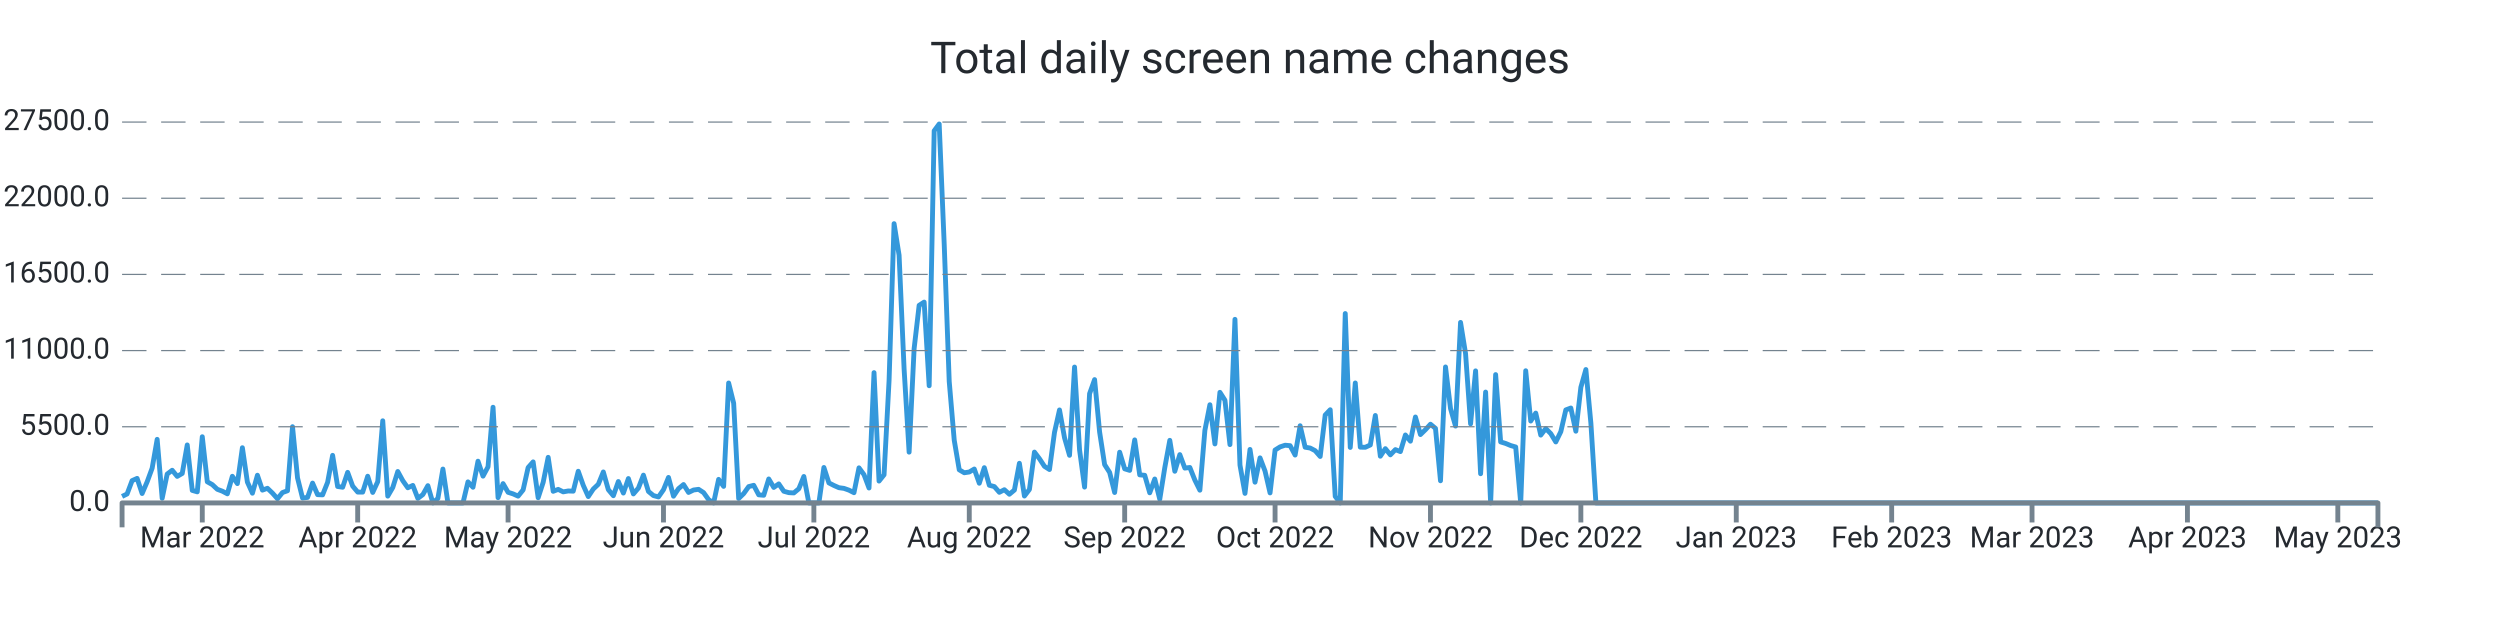
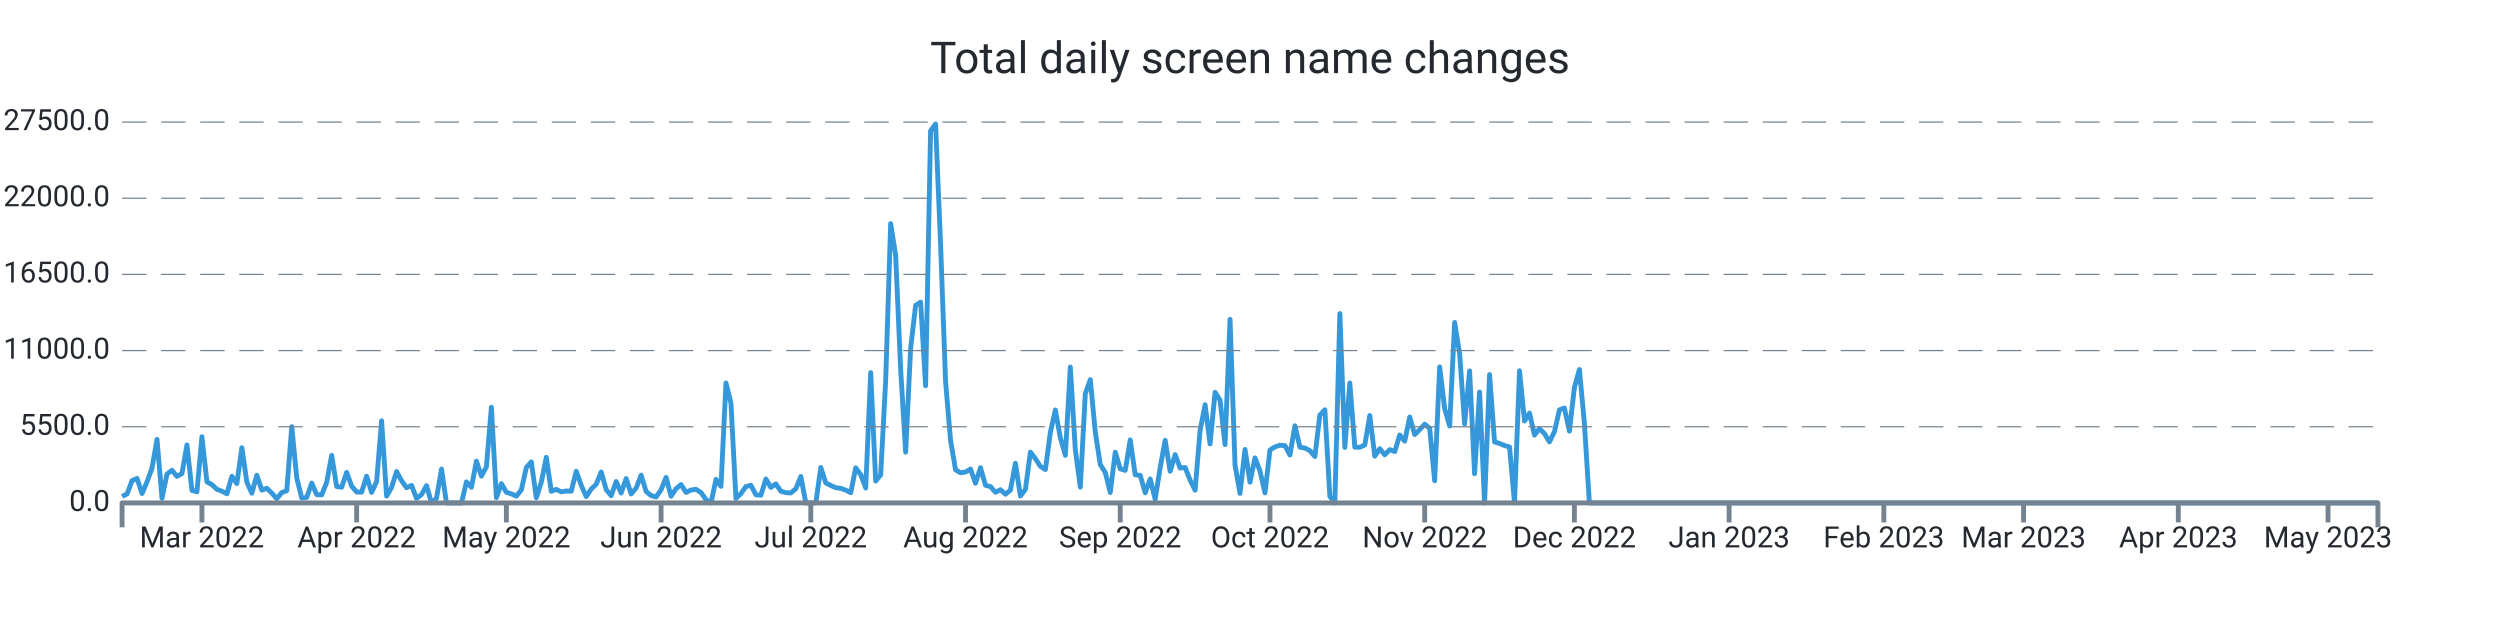
<svg xmlns="http://www.w3.org/2000/svg" width="1024.0" height="256.0" viewBox="0 0 1024.0 256.0" preserveAspectRatio="xMidYMid meet">
-   <path stroke="#3498db" stroke-linejoin="round" d="M 50.0 203.339 L 50 203.339L 52.053 202.33L 54.107 196.867L 56.16 195.948L 58.213 202.143L 60.267 197.355L 62.32 191.761L 64.373 179.962L 66.427 204.094L 68.48 194.172L 70.533 192.618L 72.587 195.125L 74.64 193.928L 76.693 182.248L 78.747 200.866L 80.8 201.456L 82.853 178.89L 84.907 197.338L 86.96 198.501L 89.013 200.418L 91.067 201.184L 93.12 202.267L 95.173 195.091L 97.227 198.081L 99.28 183.389L 101.333 197.474L 103.387 202.018L 105.44 194.66L 107.493 200.753L 109.547 200.004L 111.6 201.972L 113.653 204.275L 115.707 201.745L 117.76 201.014L 119.813 174.783L 121.867 195.761L 123.92 204.003L 125.973 203.731L 128.027 197.877L 130.08 202.608L 132.133 202.693L 134.187 197.559L 136.24 186.514L 138.293 199.266L 140.347 199.573L 142.4 193.48L 144.453 199.108L 146.507 201.547L 148.56 201.57L 150.613 195.069L 152.667 201.7L 154.72 197.287L 156.773 172.355L 158.827 203.209L 160.88 199.675L 162.933 193.129L 164.987 196.89L 167.04 199.788L 169.093 198.83L 171.147 204.134L 173.2 202.579L 175.253 198.926L 177.307 206L 179.36 204.128L 181.413 192.125L 183.467 206L 185.52 206L 187.573 206L 189.627 206L 191.68 197.372L 193.733 199.578L 195.787 188.902L 197.84 195.029L 199.893 191.206L 201.947 166.813L 204 203.839L 206.053 198.092L 208.107 201.643L 210.16 202.296L 212.213 203.22L 214.267 200.668L 216.32 191.512L 218.373 189.186L 220.427 203.867L 222.48 197.565L 224.533 187.325L 226.587 201.235L 228.64 200.446L 230.693 201.462L 232.747 201.099L 234.8 201.178L 236.853 193.026L 238.907 198.807L 240.96 203.391L 243.013 200.305L 245.067 198.359L 247.12 193.31L 249.173 200.566L 251.227 203.039L 253.28 197.23L 255.333 201.955L 257.387 196.016L 259.44 202.307L 261.493 199.913L 263.547 194.621L 265.6 201.292L 267.653 202.988L 269.707 203.544L 271.76 200.605L 273.813 195.562L 275.867 203.243L 277.92 200.157L 279.973 198.467L 282.027 201.7L 284.08 200.707L 286.133 200.429L 288.187 201.768L 290.24 204.644L 292.293 206L 294.347 196.356L 296.4 199.215L 298.453 156.874L 300.507 165.151L 302.56 204.173L 304.613 202.177L 306.667 199.312L 308.72 198.784L 310.773 202.676L 312.827 202.857L 314.88 196.186L 316.933 199.647L 318.987 198.206L 321.04 201.218L 323.093 201.791L 325.147 201.904L 327.2 200.197L 329.253 195.171L 331.307 206L 333.36 206L 335.413 206L 337.467 191.483L 339.52 197.797L 341.573 198.852L 343.627 199.76L 345.68 200.038L 347.733 200.764L 349.787 201.808L 351.84 191.631L 353.893 194.411L 355.947 199.885L 358 152.631L 360.053 197.048L 362.107 194.473L 364.16 155.904L 366.213 91.609L 368.267 104.538L 370.32 151.179L 372.373 185.198L 374.427 142.766L 376.48 125.067L 378.533 123.745L 380.587 157.997L 382.64 53.568L 384.693 50.789L 386.747 100.022L 388.8 156.245L 390.853 180.32L 392.907 192.437L 394.96 193.639L 397.013 193.333L 399.067 192.113L 401.12 197.933L 403.173 191.563L 405.227 198.767L 407.28 199.301L 409.333 201.649L 411.387 200.588L 413.44 202.438L 415.493 200.73L 417.547 189.77L 419.6 203.175L 421.653 200.486L 423.707 185.181L 425.76 187.887L 427.813 191.018L 429.867 192.317L 431.92 177.097L 433.973 167.913L 436.027 179.31L 438.08 186.497L 440.133 150.345L 442.187 184.273L 444.24 199.51L 446.293 161.248L 448.347 155.49L 450.4 176.961L 452.453 190.309L 454.507 193.509L 456.56 201.728L 458.613 185.226L 460.667 192.034L 462.72 192.669L 464.773 180.183L 466.827 194.501L 468.88 194.683L 470.933 201.853L 472.987 196.203L 475.04 204.491L 477.093 191.557L 479.147 180.365L 481.2 193.026L 483.253 186.208L 485.307 191.727L 487.36 191.483L 489.413 196.634L 491.467 200.781L 493.52 176.269L 495.573 165.78L 497.627 181.829L 499.68 160.698L 501.733 163.931L 503.787 182.106L 505.84 130.808L 507.893 190.496L 509.947 202.091L 512 184.092L 514.053 197.502L 516.107 187.541L 518.16 192.953L 520.213 201.887L 522.267 184.336L 524.32 183.048L 526.373 182.367L 528.427 182.543L 530.48 186.389L 532.533 174.386L 534.587 183.179L 536.64 183.513L 538.693 184.602L 540.747 186.968L 542.8 170.001L 544.853 167.834L 546.907 203.322L 548.96 206L 551.013 128.431L 553.067 183.264L 555.12 156.869L 557.173 183.156L 559.227 183.201L 561.28 182.26L 563.333 170.188L 565.387 186.866L 567.44 183.774L 569.493 186.299L 571.547 184.171L 573.6 184.966L 575.653 178.17L 577.707 180.705L 579.76 170.801L 581.813 177.994L 583.867 175.991L 585.92 173.756L 587.973 175.458L 590.027 196.918L 592.08 150.305L 594.133 167.34L 596.187 174.522L 598.24 132.056L 600.293 144.831L 602.347 173.609L 604.4 151.911L 606.453 194.036L 608.507 160.595L 610.56 206L 612.613 153.437L 614.667 181.012L 616.72 181.641L 618.773 182.492L 620.827 183.088L 622.88 206L 624.933 151.865L 626.987 172.457L 629.04 169.207L 631.093 178.221L 633.147 175.543L 635.2 177.614L 637.253 181.017L 639.307 176.808L 641.36 167.896L 643.413 167.125L 645.467 176.621L 647.52 158.633L 649.573 151.36L 651.627 173.353L 653.68 206L 655.733 206L 657.787 206L 659.84 206L 661.893 206L 663.947 206L 666 206L 668.053 206L 670.107 206L 672.16 206L 674.213 206L 676.267 206L 678.32 206L 680.373 206L 682.427 206L 684.48 206L 686.533 206L 688.587 206L 690.64 206L 692.693 206L 694.747 206L 696.8 206L 698.853 206L 700.907 206L 702.96 206L 705.013 206L 707.067 206L 709.12 206L 711.173 206L 713.227 206L 715.28 206L 717.333 206L 719.387 206L 721.44 206L 723.493 206L 725.547 206L 727.6 206L 729.653 206L 731.707 206L 733.76 206L 735.813 206L 737.867 206L 739.92 206L 741.973 206L 744.027 206L 746.08 206L 748.133 206L 750.187 206L 752.24 206L 754.293 206L 756.347 206L 758.4 206L 760.453 206L 762.507 206L 764.56 206L 766.613 206L 768.667 206L 770.72 206L 772.773 206L 774.827 206L 776.88 206L 778.933 206L 780.987 206L 783.04 206L 785.093 206L 787.147 206L 789.2 206L 791.253 206L 793.307 206L 795.36 206L 797.413 206L 799.467 206L 801.52 206L 803.573 206L 805.627 206L 807.68 206L 809.733 206L 811.787 206L 813.84 206L 815.893 206L 817.947 206L 820 206L 822.053 206L 824.107 206L 826.16 206L 828.213 206L 830.267 206L 832.32 206L 834.373 206L 836.427 206L 838.48 206L 840.533 206L 842.587 206L 844.64 206L 846.693 206L 848.747 206L 850.8 206L 852.853 206L 854.907 206L 856.96 206L 859.013 206L 861.067 206L 863.12 206L 865.173 206L 867.227 206L 869.28 206L 871.333 206L 873.387 206L 875.44 206L 877.493 206L 879.547 206L 881.6 206L 883.653 206L 885.707 206L 887.76 206L 889.813 206L 891.867 206L 893.92 206L 895.973 206L 898.027 206L 900.08 206L 902.133 206L 904.187 206L 906.24 206L 908.293 206L 910.347 206L 912.4 206L 914.453 206L 916.507 206L 918.56 206L 920.613 206L 922.667 206L 924.72 206L 926.773 206L 928.827 206L 930.88 206L 932.933 206L 934.987 206L 937.04 206L 939.093 206L 941.147 206L 943.2 206L 945.253 206L 947.307 206L 949.36 206L 951.413 206L 953.467 206L 955.52 206L 957.573 206L 959.627 206L 961.68 206L 963.733 206L 965.787 206L 967.84 206L 969.893 206L 971.947 206L 974 206" stroke-width="2.0" fill="none" />
+   <path stroke="#3498db" stroke-linejoin="round" d="M 50.0 203.339 L 50 203.339L 52.044 202.33L 54.088 196.867L 56.133 195.948L 58.177 202.143L 60.221 197.355L 62.265 191.761L 64.31 179.962L 66.354 204.094L 68.398 194.172L 70.442 192.618L 72.487 195.125L 74.531 193.928L 76.575 182.248L 78.619 200.866L 80.664 201.456L 82.708 178.89L 84.752 197.338L 86.796 198.501L 88.841 200.418L 90.885 201.184L 92.929 202.267L 94.973 195.091L 97.018 198.081L 99.062 183.389L 101.106 197.474L 103.15 202.018L 105.195 194.66L 107.239 200.753L 109.283 200.004L 111.327 201.972L 113.372 204.275L 115.416 201.745L 117.46 201.014L 119.504 174.783L 121.549 195.761L 123.593 204.003L 125.637 203.731L 127.681 197.877L 129.726 202.608L 131.77 202.693L 133.814 197.559L 135.858 186.514L 137.903 199.266L 139.947 199.573L 141.991 193.48L 144.035 199.108L 146.08 201.547L 148.124 201.57L 150.168 195.069L 152.212 201.7L 154.257 197.287L 156.301 172.355L 158.345 203.209L 160.389 199.675L 162.434 193.129L 164.478 196.89L 166.522 199.788L 168.566 198.83L 170.611 204.134L 172.655 202.579L 174.699 198.926L 176.743 206L 178.788 204.128L 180.832 192.125L 182.876 206L 184.92 206L 186.965 206L 189.009 206L 191.053 197.372L 193.097 199.578L 195.142 188.902L 197.186 195.029L 199.23 191.206L 201.274 166.813L 203.319 203.839L 205.363 198.092L 207.407 201.643L 209.451 202.296L 211.496 203.22L 213.54 200.668L 215.584 191.512L 217.628 189.186L 219.673 203.867L 221.717 197.565L 223.761 187.325L 225.805 201.235L 227.85 200.446L 229.894 201.462L 231.938 201.099L 233.982 201.178L 236.027 193.026L 238.071 198.807L 240.115 203.391L 242.159 200.305L 244.204 198.359L 246.248 193.31L 248.292 200.566L 250.336 203.039L 252.381 197.23L 254.425 201.955L 256.469 196.016L 258.513 202.307L 260.558 199.913L 262.602 194.621L 264.646 201.292L 266.69 202.988L 268.735 203.544L 270.779 200.605L 272.823 195.562L 274.867 203.243L 276.912 200.157L 278.956 198.467L 281 201.7L 283.044 200.707L 285.088 200.429L 287.133 201.768L 289.177 204.644L 291.221 206L 293.265 196.356L 295.31 199.215L 297.354 156.874L 299.398 165.151L 301.442 204.173L 303.487 202.177L 305.531 199.312L 307.575 198.784L 309.619 202.676L 311.664 202.857L 313.708 196.186L 315.752 199.647L 317.796 198.206L 319.841 201.218L 321.885 201.791L 323.929 201.904L 325.973 200.197L 328.018 195.171L 330.062 206L 332.106 206L 334.15 206L 336.195 191.483L 338.239 197.797L 340.283 198.852L 342.327 199.76L 344.372 200.038L 346.416 200.764L 348.46 201.808L 350.504 191.631L 352.549 194.411L 354.593 199.885L 356.637 152.631L 358.681 197.048L 360.726 194.473L 362.77 155.904L 364.814 91.609L 366.858 104.538L 368.903 151.179L 370.947 185.198L 372.991 142.766L 375.035 125.067L 377.08 123.745L 379.124 157.997L 381.168 53.568L 383.212 50.789L 385.257 100.022L 387.301 156.245L 389.345 180.32L 391.389 192.437L 393.434 193.639L 395.478 193.333L 397.522 192.113L 399.566 197.933L 401.611 191.563L 403.655 198.767L 405.699 199.301L 407.743 201.649L 409.788 200.588L 411.832 202.438L 413.876 200.73L 415.92 189.77L 417.965 203.175L 420.009 200.486L 422.053 185.181L 424.097 187.887L 426.142 191.018L 428.186 192.317L 430.23 177.097L 432.274 167.913L 434.319 179.31L 436.363 186.497L 438.407 150.345L 440.451 184.273L 442.496 199.51L 444.54 161.248L 446.584 155.49L 448.628 176.961L 450.673 190.309L 452.717 193.509L 454.761 201.728L 456.805 185.226L 458.85 192.034L 460.894 192.669L 462.938 180.183L 464.982 194.501L 467.027 194.683L 469.071 201.853L 471.115 196.203L 473.159 204.491L 475.204 191.557L 477.248 180.365L 479.292 193.026L 481.336 186.208L 483.381 191.727L 485.425 191.483L 487.469 196.634L 489.513 200.781L 491.558 176.269L 493.602 165.78L 495.646 181.829L 497.69 160.698L 499.735 163.931L 501.779 182.106L 503.823 130.808L 505.867 190.496L 507.912 202.091L 509.956 184.092L 512 197.502L 514.044 187.541L 516.088 192.953L 518.133 201.887L 520.177 184.336L 522.221 183.048L 524.265 182.367L 526.31 182.543L 528.354 186.389L 530.398 174.386L 532.442 183.179L 534.487 183.513L 536.531 184.602L 538.575 186.968L 540.619 170.001L 542.664 167.834L 544.708 203.322L 546.752 206L 548.796 128.431L 550.841 183.264L 552.885 156.869L 554.929 183.156L 556.973 183.201L 559.018 182.26L 561.062 170.188L 563.106 186.866L 565.15 183.774L 567.195 186.299L 569.239 184.171L 571.283 184.966L 573.327 178.17L 575.372 180.705L 577.416 170.801L 579.46 177.994L 581.504 175.991L 583.549 173.756L 585.593 175.458L 587.637 196.918L 589.681 150.305L 591.726 167.34L 593.77 174.522L 595.814 132.056L 597.858 144.831L 599.903 173.609L 601.947 151.911L 603.991 194.036L 606.035 160.595L 608.08 206L 610.124 153.437L 612.168 181.012L 614.212 181.641L 616.257 182.492L 618.301 183.088L 620.345 206L 622.389 151.865L 624.434 172.457L 626.478 169.207L 628.522 178.221L 630.566 175.543L 632.611 177.614L 634.655 181.017L 636.699 176.808L 638.743 167.896L 640.788 167.125L 642.832 176.621L 644.876 158.633L 646.92 151.36L 648.965 173.353L 651.009 206L 653.053 206L 655.097 206L 657.142 206L 659.186 206L 661.23 206L 663.274 206L 665.319 206L 667.363 206L 669.407 206L 671.451 206L 673.496 206L 675.54 206L 677.584 206L 679.628 206L 681.673 206L 683.717 206L 685.761 206L 687.805 206L 689.85 206L 691.894 206L 693.938 206L 695.982 206L 698.027 206L 700.071 206L 702.115 206L 704.159 206L 706.204 206L 708.248 206L 710.292 206L 712.336 206L 714.381 206L 716.425 206L 718.469 206L 720.513 206L 722.558 206L 724.602 206L 726.646 206L 728.69 206L 730.735 206L 732.779 206L 734.823 206L 736.867 206L 738.912 206L 740.956 206L 743 206L 745.044 206L 747.088 206L 749.133 206L 751.177 206L 753.221 206L 755.265 206L 757.31 206L 759.354 206L 761.398 206L 763.442 206L 765.487 206L 767.531 206L 769.575 206L 771.619 206L 773.664 206L 775.708 206L 777.752 206L 779.796 206L 781.841 206L 783.885 206L 785.929 206L 787.973 206L 790.018 206L 792.062 206L 794.106 206L 796.15 206L 798.195 206L 800.239 206L 802.283 206L 804.327 206L 806.372 206L 808.416 206L 810.46 206L 812.504 206L 814.549 206L 816.593 206L 818.637 206L 820.681 206L 822.726 206L 824.77 206L 826.814 206L 828.858 206L 830.903 206L 832.947 206L 834.991 206L 837.035 206L 839.08 206L 841.124 206L 843.168 206L 845.212 206L 847.257 206L 849.301 206L 851.345 206L 853.389 206L 855.434 206L 857.478 206L 859.522 206L 861.566 206L 863.611 206L 865.655 206L 867.699 206L 869.743 206L 871.788 206L 873.832 206L 875.876 206L 877.92 206L 879.965 206L 882.009 206L 884.053 206L 886.097 206L 888.142 206L 890.186 206L 892.23 206L 894.274 206L 896.319 206L 898.363 206L 900.407 206L 902.451 206L 904.496 206L 906.54 206L 908.584 206L 910.628 206L 912.673 206L 914.717 206L 916.761 206L 918.805 206L 920.85 206L 922.894 206L 924.938 206L 926.982 206L 929.027 206L 931.071 206L 933.115 206L 935.159 206L 937.204 206L 939.248 206L 941.292 206L 943.336 206L 945.381 206L 947.425 206L 949.469 206L 951.513 206L 953.558 206L 955.602 206L 957.646 206L 959.69 206L 961.735 206L 963.779 206L 965.823 206L 967.867 206L 969.912 206L 971.956 206L 974 206" stroke-width="2.0" fill="none" />
  <text x="45.0" font-family="-apple-system, system-ui, BlinkMacSystemFont, Roboto" y="50.0" dominant-baseline="middle" text-anchor="end" font-size="12" fill="#24292f">27500.0</text>
  <path stroke="#74838f" stroke-dasharray="10 6" stroke-width="0.5" d="M 50.0 50.0 L 974.0 50.0" />
  <text x="45.0" font-family="-apple-system, system-ui, BlinkMacSystemFont, Roboto" y="81.2" dominant-baseline="middle" text-anchor="end" font-size="12" fill="#24292f">22000.0</text>
  <path stroke="#74838f" stroke-dasharray="10 6" stroke-width="0.5" d="M 50.0 81.2 L 974.0 81.2" />
  <text x="45.0" font-family="-apple-system, system-ui, BlinkMacSystemFont, Roboto" y="112.4" dominant-baseline="middle" text-anchor="end" font-size="12" fill="#24292f">16500.0</text>
  <path stroke="#74838f" stroke-dasharray="10 6" stroke-width="0.5" d="M 50.0 112.4 L 974.0 112.4" />
  <text x="45.0" font-family="-apple-system, system-ui, BlinkMacSystemFont, Roboto" y="143.6" dominant-baseline="middle" text-anchor="end" font-size="12" fill="#24292f">11000.0</text>
  <path stroke="#74838f" stroke-dasharray="10 6" stroke-width="0.5" d="M 50.0 143.6 L 974.0 143.6" />
  <text x="45.0" font-family="-apple-system, system-ui, BlinkMacSystemFont, Roboto" y="174.8" dominant-baseline="middle" text-anchor="end" font-size="12" fill="#24292f">5500.0</text>
  <path stroke="#74838f" stroke-dasharray="10 6" stroke-width="0.5" d="M 50.0 174.8 L 974.0 174.8" />
  <text x="45.0" font-family="-apple-system, system-ui, BlinkMacSystemFont, Roboto" y="206.0" dominant-baseline="middle" text-anchor="end" font-size="12" fill="#24292f">0.0</text>
-   <path stroke="#74838f" stroke-width="2.0" d="M 82.853 206.0 L 82.853 214.0" />
-   <text x="82.853" font-family="-apple-system, system-ui, BlinkMacSystemFont, Roboto" y="216.0" dominant-baseline="hanging" text-anchor="middle" font-size="12" fill="#24292f">Mar 2022</text>
-   <path stroke="#74838f" stroke-width="2.0" d="M 146.507 206.0 L 146.507 214.0" />
-   <text x="146.507" font-family="-apple-system, system-ui, BlinkMacSystemFont, Roboto" y="216.0" dominant-baseline="hanging" text-anchor="middle" font-size="12" fill="#24292f">Apr 2022</text>
-   <path stroke="#74838f" stroke-width="2.0" d="M 208.107 206.0 L 208.107 214.0" />
-   <text x="208.107" font-family="-apple-system, system-ui, BlinkMacSystemFont, Roboto" y="216.0" dominant-baseline="hanging" text-anchor="middle" font-size="12" fill="#24292f">May 2022</text>
-   <path stroke="#74838f" stroke-width="2.0" d="M 271.76 206.0 L 271.76 214.0" />
-   <text x="271.76" font-family="-apple-system, system-ui, BlinkMacSystemFont, Roboto" y="216.0" dominant-baseline="hanging" text-anchor="middle" font-size="12" fill="#24292f">Jun 2022</text>
-   <path stroke="#74838f" stroke-width="2.0" d="M 333.36 206.0 L 333.36 214.0" />
-   <text x="333.36" font-family="-apple-system, system-ui, BlinkMacSystemFont, Roboto" y="216.0" dominant-baseline="hanging" text-anchor="middle" font-size="12" fill="#24292f">Jul 2022</text>
-   <path stroke="#74838f" stroke-width="2.0" d="M 397.013 206.0 L 397.013 214.0" />
-   <text x="397.013" font-family="-apple-system, system-ui, BlinkMacSystemFont, Roboto" y="216.0" dominant-baseline="hanging" text-anchor="middle" font-size="12" fill="#24292f">Aug 2022</text>
-   <path stroke="#74838f" stroke-width="2.0" d="M 460.667 206.0 L 460.667 214.0" />
-   <text x="460.667" font-family="-apple-system, system-ui, BlinkMacSystemFont, Roboto" y="216.0" dominant-baseline="hanging" text-anchor="middle" font-size="12" fill="#24292f">Sep 2022</text>
-   <path stroke="#74838f" stroke-width="2.0" d="M 522.267 206.0 L 522.267 214.0" />
-   <text x="522.267" font-family="-apple-system, system-ui, BlinkMacSystemFont, Roboto" y="216.0" dominant-baseline="hanging" text-anchor="middle" font-size="12" fill="#24292f">Oct 2022</text>
-   <path stroke="#74838f" stroke-width="2.0" d="M 585.92 206.0 L 585.92 214.0" />
-   <text x="585.92" font-family="-apple-system, system-ui, BlinkMacSystemFont, Roboto" y="216.0" dominant-baseline="hanging" text-anchor="middle" font-size="12" fill="#24292f">Nov 2022</text>
-   <path stroke="#74838f" stroke-width="2.0" d="M 647.52 206.0 L 647.52 214.0" />
-   <text x="647.52" font-family="-apple-system, system-ui, BlinkMacSystemFont, Roboto" y="216.0" dominant-baseline="hanging" text-anchor="middle" font-size="12" fill="#24292f">Dec 2022</text>
-   <path stroke="#74838f" stroke-width="2.0" d="M 711.173 206.0 L 711.173 214.0" />
-   <text x="711.173" font-family="-apple-system, system-ui, BlinkMacSystemFont, Roboto" y="216.0" dominant-baseline="hanging" text-anchor="middle" font-size="12" fill="#24292f">Jan 2023</text>
-   <path stroke="#74838f" stroke-width="2.0" d="M 774.827 206.0 L 774.827 214.0" />
-   <text x="774.827" font-family="-apple-system, system-ui, BlinkMacSystemFont, Roboto" y="216.0" dominant-baseline="hanging" text-anchor="middle" font-size="12" fill="#24292f">Feb 2023</text>
-   <path stroke="#74838f" stroke-width="2.0" d="M 832.32 206.0 L 832.32 214.0" />
-   <text x="832.32" font-family="-apple-system, system-ui, BlinkMacSystemFont, Roboto" y="216.0" dominant-baseline="hanging" text-anchor="middle" font-size="12" fill="#24292f">Mar 2023</text>
-   <path stroke="#74838f" stroke-width="2.0" d="M 895.973 206.0 L 895.973 214.0" />
-   <text x="895.973" font-family="-apple-system, system-ui, BlinkMacSystemFont, Roboto" y="216.0" dominant-baseline="hanging" text-anchor="middle" font-size="12" fill="#24292f">Apr 2023</text>
-   <path stroke="#74838f" stroke-width="2.0" d="M 957.573 206.0 L 957.573 214.0" />
-   <text x="957.573" font-family="-apple-system, system-ui, BlinkMacSystemFont, Roboto" y="216.0" dominant-baseline="hanging" text-anchor="middle" font-size="12" fill="#24292f">May 2023</text>
+   <path stroke="#74838f" stroke-width="2.0" d="M 82.708 206.0 L 82.708 214.0" />
+   <text x="82.708" font-family="-apple-system, system-ui, BlinkMacSystemFont, Roboto" y="216.0" dominant-baseline="hanging" text-anchor="middle" font-size="12" fill="#24292f">Mar 2022</text>
+   <path stroke="#74838f" stroke-width="2.0" d="M 146.08 206.0 L 146.08 214.0" />
+   <text x="146.08" font-family="-apple-system, system-ui, BlinkMacSystemFont, Roboto" y="216.0" dominant-baseline="hanging" text-anchor="middle" font-size="12" fill="#24292f">Apr 2022</text>
+   <path stroke="#74838f" stroke-width="2.0" d="M 207.407 206.0 L 207.407 214.0" />
+   <text x="207.407" font-family="-apple-system, system-ui, BlinkMacSystemFont, Roboto" y="216.0" dominant-baseline="hanging" text-anchor="middle" font-size="12" fill="#24292f">May 2022</text>
+   <path stroke="#74838f" stroke-width="2.0" d="M 270.779 206.0 L 270.779 214.0" />
+   <text x="270.779" font-family="-apple-system, system-ui, BlinkMacSystemFont, Roboto" y="216.0" dominant-baseline="hanging" text-anchor="middle" font-size="12" fill="#24292f">Jun 2022</text>
+   <path stroke="#74838f" stroke-width="2.0" d="M 332.106 206.0 L 332.106 214.0" />
+   <text x="332.106" font-family="-apple-system, system-ui, BlinkMacSystemFont, Roboto" y="216.0" dominant-baseline="hanging" text-anchor="middle" font-size="12" fill="#24292f">Jul 2022</text>
+   <path stroke="#74838f" stroke-width="2.0" d="M 395.478 206.0 L 395.478 214.0" />
+   <text x="395.478" font-family="-apple-system, system-ui, BlinkMacSystemFont, Roboto" y="216.0" dominant-baseline="hanging" text-anchor="middle" font-size="12" fill="#24292f">Aug 2022</text>
+   <path stroke="#74838f" stroke-width="2.0" d="M 458.85 206.0 L 458.85 214.0" />
+   <text x="458.85" font-family="-apple-system, system-ui, BlinkMacSystemFont, Roboto" y="216.0" dominant-baseline="hanging" text-anchor="middle" font-size="12" fill="#24292f">Sep 2022</text>
+   <path stroke="#74838f" stroke-width="2.0" d="M 520.177 206.0 L 520.177 214.0" />
+   <text x="520.177" font-family="-apple-system, system-ui, BlinkMacSystemFont, Roboto" y="216.0" dominant-baseline="hanging" text-anchor="middle" font-size="12" fill="#24292f">Oct 2022</text>
+   <path stroke="#74838f" stroke-width="2.0" d="M 583.549 206.0 L 583.549 214.0" />
+   <text x="583.549" font-family="-apple-system, system-ui, BlinkMacSystemFont, Roboto" y="216.0" dominant-baseline="hanging" text-anchor="middle" font-size="12" fill="#24292f">Nov 2022</text>
+   <path stroke="#74838f" stroke-width="2.0" d="M 644.876 206.0 L 644.876 214.0" />
+   <text x="644.876" font-family="-apple-system, system-ui, BlinkMacSystemFont, Roboto" y="216.0" dominant-baseline="hanging" text-anchor="middle" font-size="12" fill="#24292f">Dec 2022</text>
+   <path stroke="#74838f" stroke-width="2.0" d="M 708.248 206.0 L 708.248 214.0" />
+   <text x="708.248" font-family="-apple-system, system-ui, BlinkMacSystemFont, Roboto" y="216.0" dominant-baseline="hanging" text-anchor="middle" font-size="12" fill="#24292f">Jan 2023</text>
+   <path stroke="#74838f" stroke-width="2.0" d="M 771.619 206.0 L 771.619 214.0" />
+   <text x="771.619" font-family="-apple-system, system-ui, BlinkMacSystemFont, Roboto" y="216.0" dominant-baseline="hanging" text-anchor="middle" font-size="12" fill="#24292f">Feb 2023</text>
+   <path stroke="#74838f" stroke-width="2.0" d="M 828.858 206.0 L 828.858 214.0" />
+   <text x="828.858" font-family="-apple-system, system-ui, BlinkMacSystemFont, Roboto" y="216.0" dominant-baseline="hanging" text-anchor="middle" font-size="12" fill="#24292f">Mar 2023</text>
+   <path stroke="#74838f" stroke-width="2.0" d="M 892.23 206.0 L 892.23 214.0" />
+   <text x="892.23" font-family="-apple-system, system-ui, BlinkMacSystemFont, Roboto" y="216.0" dominant-baseline="hanging" text-anchor="middle" font-size="12" fill="#24292f">Apr 2023</text>
+   <path stroke="#74838f" stroke-width="2.0" d="M 953.558 206.0 L 953.558 214.0" />
+   <text x="953.558" font-family="-apple-system, system-ui, BlinkMacSystemFont, Roboto" y="216.0" dominant-baseline="hanging" text-anchor="middle" font-size="12" fill="#24292f">May 2023</text>
  <path stroke="#74838f" stroke-linejoin="round" stroke-width="2.0" d="M 50.0 216.0 L 50.0 206.0 L 974.0 206.0 L 974.0 216.0" fill="none" />
  <text x="512.0" y="25.0" font-family="-apple-system, system-ui, BlinkMacSystemFont, Roboto" dominant-baseline="middle" text-anchor="middle" font-size="18" fill="#24292f">Total daily screen name changes</text>
</svg>
